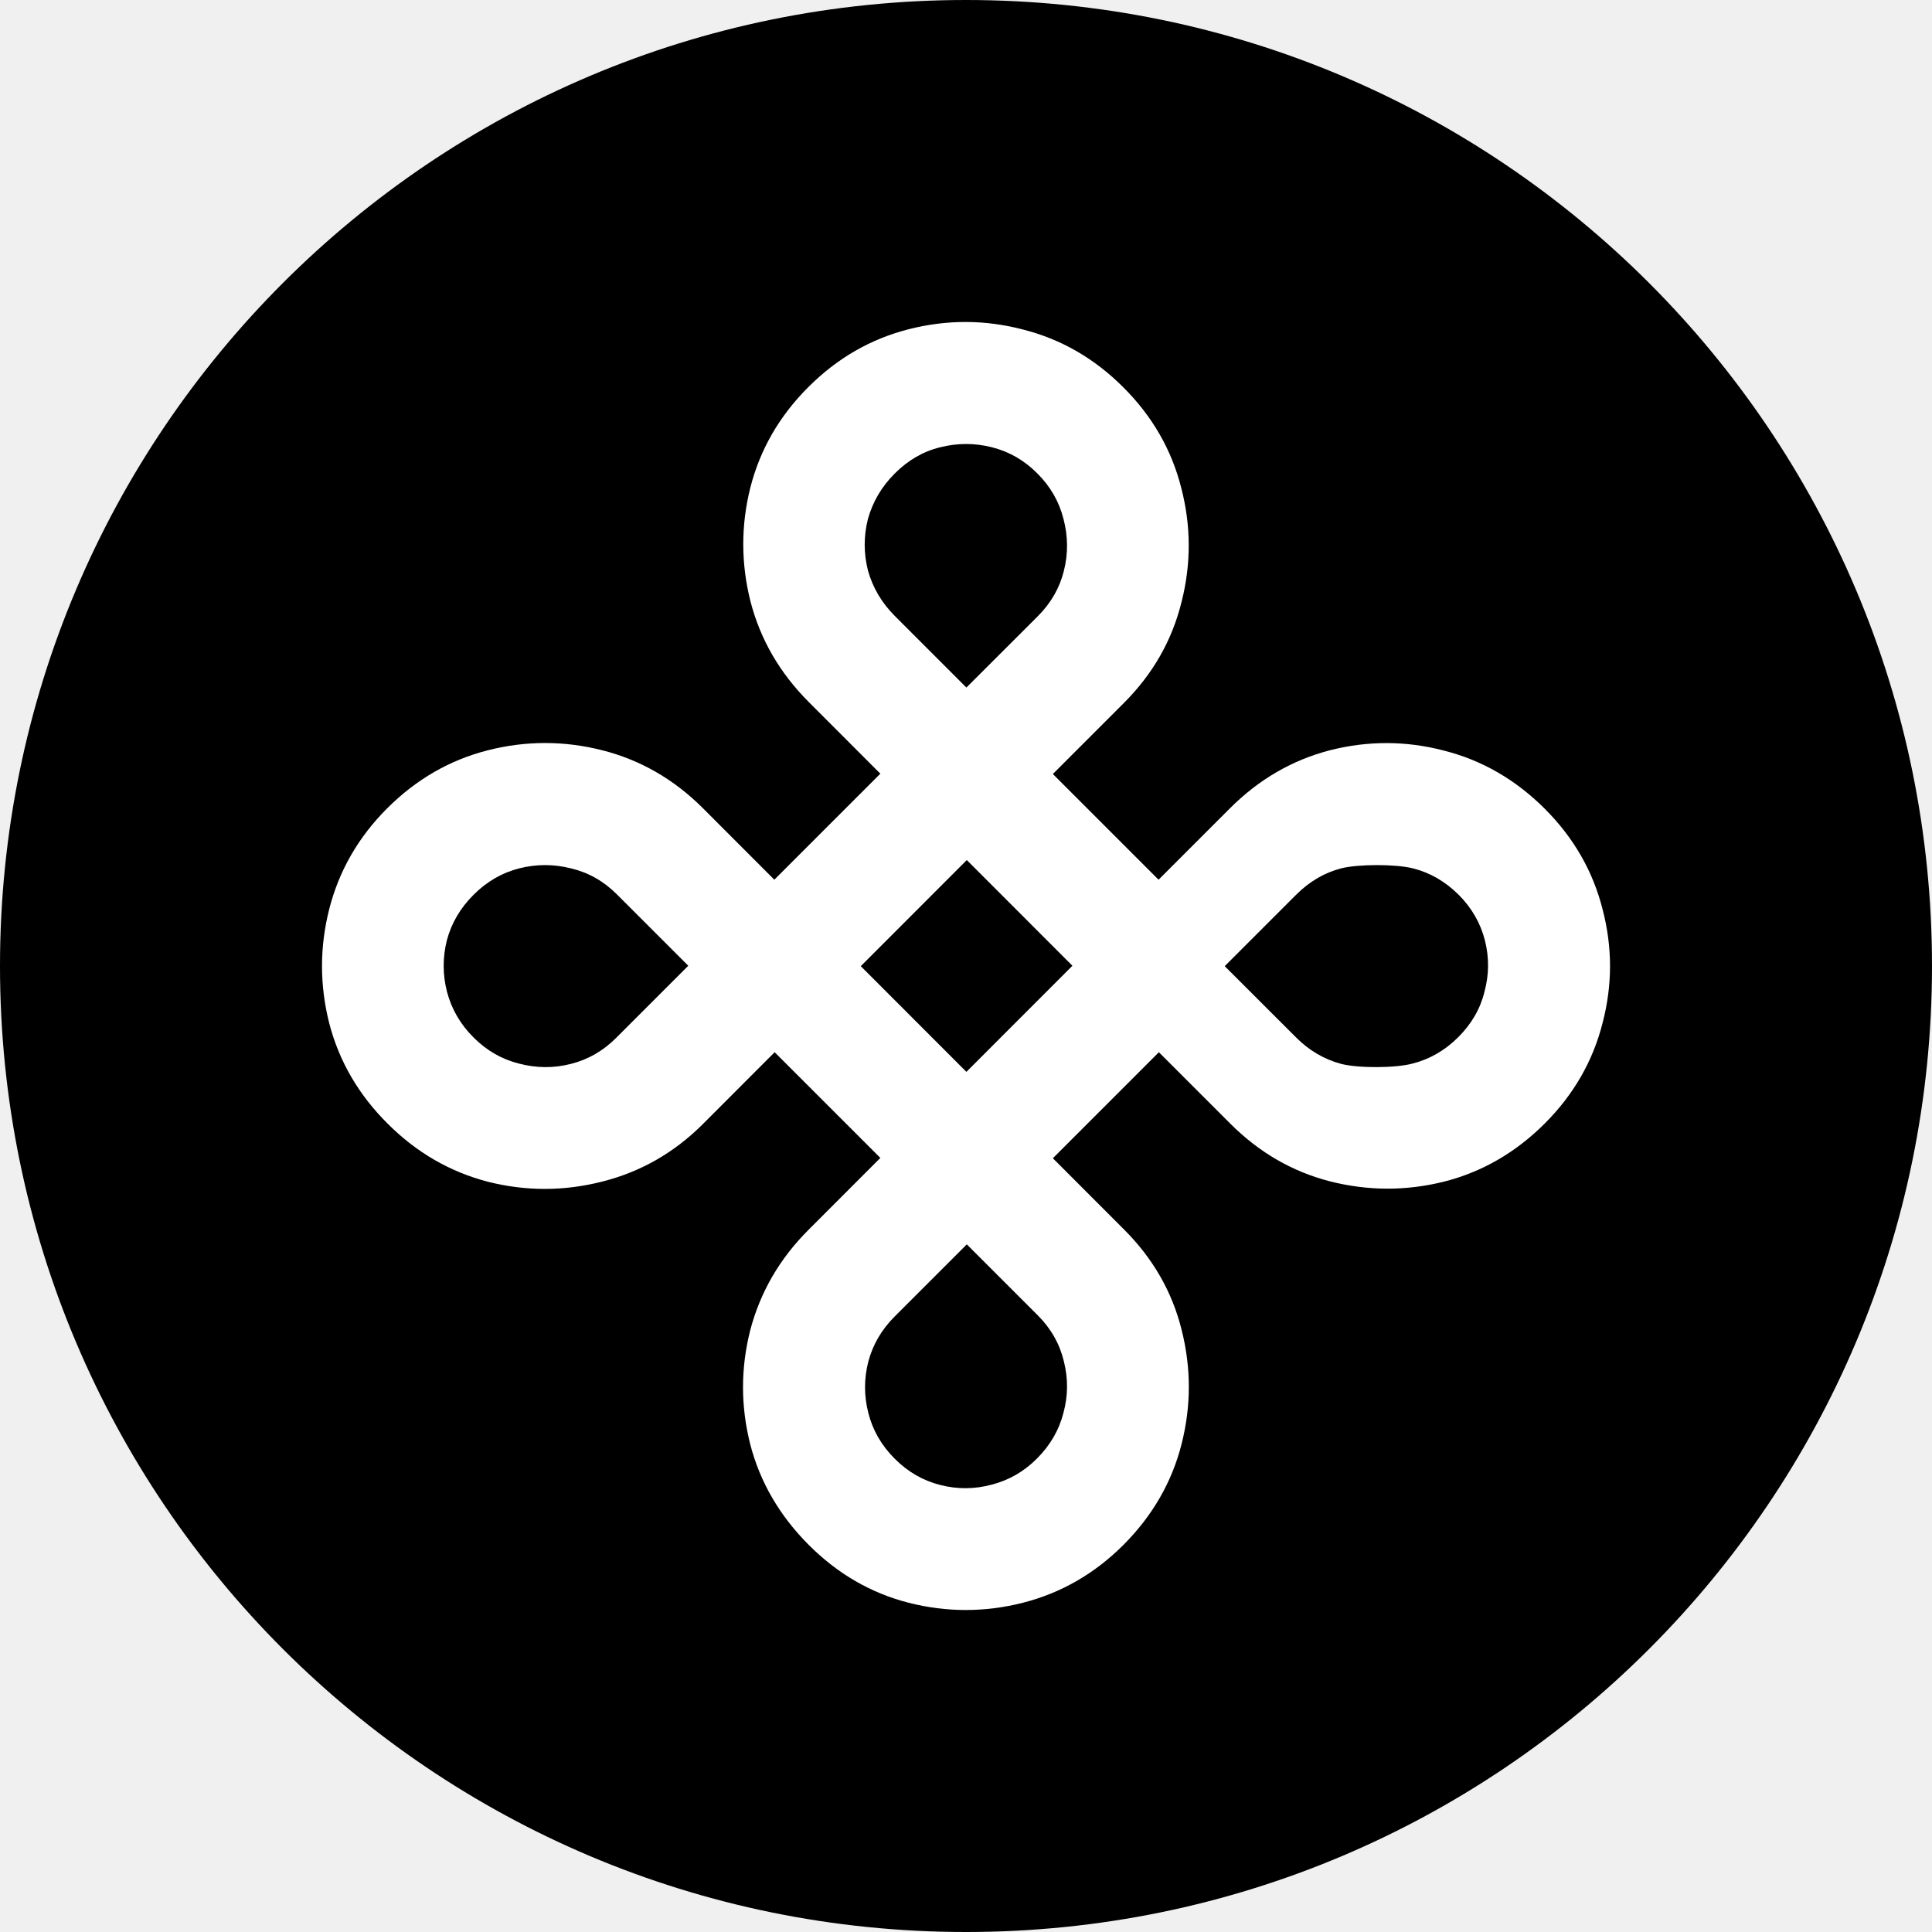
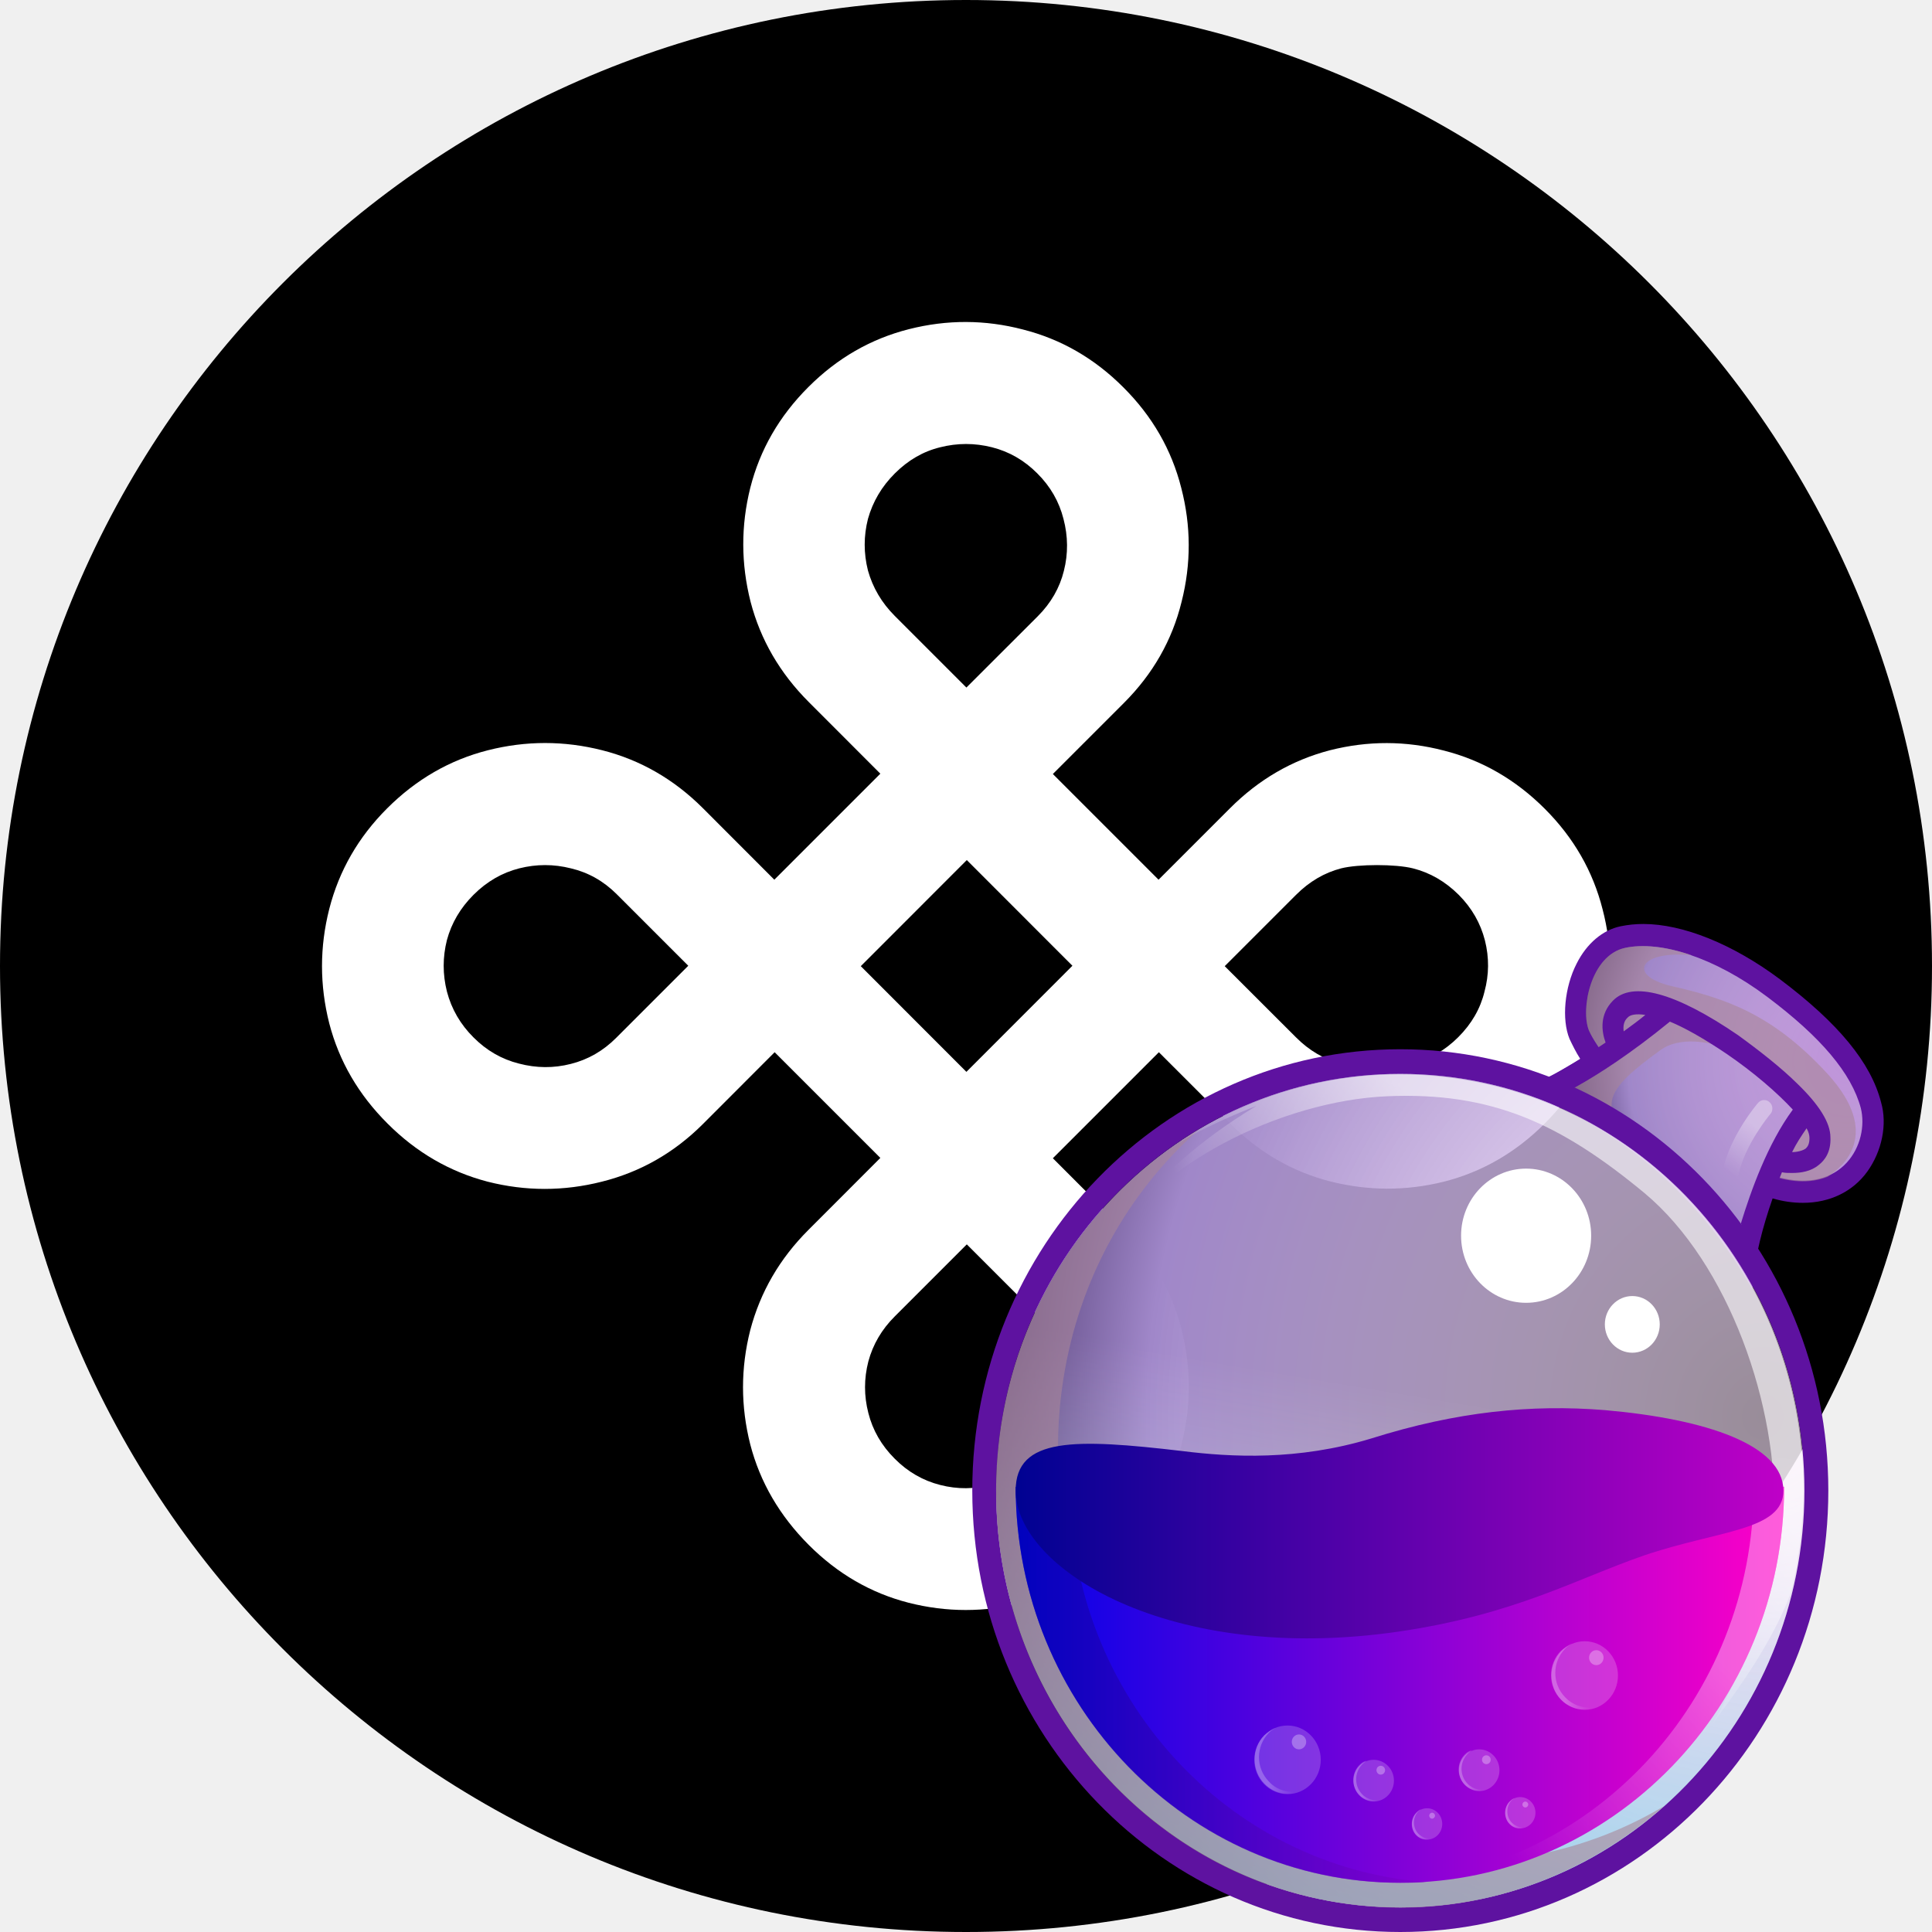
<svg xmlns="http://www.w3.org/2000/svg" width="24" height="24" viewBox="0 0 24 24" fill="none">
  <path d="M12 24C18.627 24 24 18.627 24 12C24 5.373 18.627 0 12 0C5.373 0 0 5.373 0 12C0 18.627 5.373 24 12 24Z" fill="black" />
  <path d="M4.813 13.956C4.453 13.597 4.212 13.182 4.09 12.712C3.97 12.238 3.97 11.765 4.09 11.292C4.212 10.815 4.452 10.399 4.808 10.043C5.17 9.681 5.588 9.44 6.061 9.32C6.534 9.2 7.008 9.2 7.481 9.32C7.954 9.44 8.37 9.679 8.73 10.038L9.619 10.928L10.936 9.611L10.047 8.721C9.688 8.362 9.447 7.947 9.324 7.476C9.204 7.003 9.203 6.531 9.32 6.061C9.44 5.587 9.68 5.169 10.043 4.807C10.402 4.448 10.818 4.209 11.291 4.089C11.764 3.969 12.236 3.97 12.707 4.093C13.18 4.213 13.596 4.452 13.955 4.812C14.315 5.171 14.554 5.587 14.674 6.061C14.796 6.531 14.798 7.003 14.678 7.476C14.561 7.953 14.323 8.37 13.964 8.73L13.079 9.615L14.392 10.928L15.277 10.043C15.636 9.683 16.051 9.442 16.521 9.32C16.994 9.2 17.466 9.201 17.937 9.324C18.41 9.444 18.828 9.685 19.19 10.047C19.549 10.406 19.788 10.822 19.908 11.296C20.031 11.766 20.031 12.237 19.908 12.707C19.788 13.181 19.549 13.597 19.19 13.956C18.828 14.318 18.41 14.559 17.937 14.679C17.466 14.796 16.994 14.795 16.521 14.675C16.054 14.555 15.64 14.316 15.281 13.956L14.396 13.071L13.079 14.388L13.964 15.274C14.323 15.633 14.561 16.048 14.678 16.518C14.798 16.992 14.798 17.465 14.678 17.938C14.558 18.412 14.317 18.829 13.955 19.192C13.599 19.548 13.183 19.788 12.707 19.91C12.233 20.03 11.76 20.03 11.287 19.91C10.819 19.79 10.406 19.551 10.047 19.192C9.685 18.829 9.442 18.413 9.32 17.943C9.2 17.469 9.2 16.996 9.32 16.523C9.445 16.049 9.686 15.634 10.043 15.278L10.936 14.384L9.623 13.071L8.73 13.965C8.373 14.321 7.956 14.559 7.477 14.679C7.003 14.799 6.53 14.799 6.057 14.679C5.587 14.556 5.172 14.316 4.813 13.956ZM5.882 12.887C6.044 13.05 6.232 13.158 6.446 13.212C6.663 13.269 6.878 13.271 7.092 13.216C7.306 13.162 7.494 13.054 7.656 12.891L8.55 11.997L7.661 11.108C7.498 10.945 7.308 10.838 7.092 10.787C6.878 10.733 6.664 10.733 6.45 10.787C6.237 10.841 6.047 10.951 5.882 11.116C5.719 11.279 5.609 11.466 5.552 11.677C5.498 11.89 5.498 12.104 5.552 12.318C5.609 12.535 5.719 12.725 5.882 12.887ZM11.116 7.652L12.005 8.541L12.891 7.656C13.056 7.491 13.164 7.302 13.216 7.091C13.27 6.878 13.268 6.662 13.211 6.446C13.157 6.232 13.049 6.043 12.886 5.881C12.724 5.718 12.536 5.61 12.322 5.556C12.108 5.502 11.894 5.502 11.68 5.556C11.469 5.607 11.281 5.716 11.116 5.881C10.953 6.043 10.842 6.232 10.782 6.446C10.728 6.659 10.728 6.873 10.782 7.087C10.842 7.301 10.953 7.489 11.116 7.652ZM15.214 12.002L16.1 12.887C16.262 13.05 16.449 13.159 16.66 13.216C16.874 13.271 17.337 13.269 17.547 13.212C17.761 13.158 17.951 13.048 18.116 12.883C18.282 12.717 18.39 12.529 18.441 12.318C18.498 12.107 18.5 11.895 18.446 11.681C18.391 11.467 18.283 11.279 18.121 11.116C17.955 10.951 17.766 10.841 17.552 10.787C17.338 10.733 16.874 10.733 16.66 10.787C16.452 10.841 16.265 10.951 16.1 11.116L15.214 12.002ZM11.116 18.122C11.278 18.285 11.467 18.393 11.68 18.447C11.894 18.502 12.107 18.5 12.318 18.443C12.531 18.389 12.72 18.281 12.882 18.118C13.047 17.953 13.157 17.763 13.211 17.549C13.268 17.338 13.27 17.126 13.216 16.912C13.164 16.695 13.057 16.506 12.895 16.343L12.01 15.458L11.116 16.352C10.953 16.514 10.844 16.701 10.787 16.912C10.732 17.126 10.732 17.34 10.787 17.553C10.841 17.767 10.95 17.957 11.116 18.122ZM10.693 12.002L12.005 13.315L13.322 11.997L12.01 10.684L10.693 12.002Z" fill="white" />
+   <path d="M23.367 13.692C23.241 13.201 22.837 12.71 22.11 12.164C21.526 11.728 20.907 11.478 20.413 11.478C20.314 11.478 20.224 11.488 20.134 11.506C19.91 11.552 19.712 11.719 19.586 11.969C19.434 12.265 19.398 12.664 19.497 12.905C19.532 12.979 19.577 13.071 19.631 13.155C19.155 13.451 18.886 13.534 18.85 13.544C20.089 13.97 21.122 14.859 21.769 16.017L21.778 15.905C21.805 15.6 21.894 15.248 22.02 14.887C22.146 14.924 22.271 14.942 22.397 14.942C22.73 14.942 23.017 14.803 23.197 14.553C23.376 14.303 23.448 13.97 23.367 13.692Z" fill="#5E12A0" />
+   <path d="M22.074 14.618C22.891 14.85 23.223 14.201 23.116 13.766C22.999 13.331 22.622 12.886 21.957 12.386C21.293 11.886 20.619 11.682 20.188 11.775C19.757 11.867 19.631 12.543 19.739 12.803C19.784 12.905 19.883 13.053 20.017 13.22C19.847 13.34 19.685 13.432 19.55 13.516C20.377 13.896 21.095 14.488 21.634 15.229C21.697 14.979 21.787 14.757 21.867 14.562C21.93 14.572 22.002 14.59 22.074 14.618Z" fill="url(#paint0_radial_8744_20800)" />
+   <path d="M17.395 23.694C20.167 23.694 22.415 21.376 22.415 18.517C22.415 15.658 20.167 13.339 17.395 13.339C14.622 13.339 12.374 15.658 12.374 18.517C12.374 21.376 14.622 23.694 17.395 23.694Z" fill="url(#paint1_radial_8744_20800)" />
+   <path opacity="0.6" d="M22.703 13.34C22.021 12.599 21.446 12.404 20.754 12.247C20.215 12.117 20.359 11.802 21.015 11.867C20.701 11.756 20.404 11.728 20.189 11.774C19.757 11.867 19.632 12.543 19.739 12.802C19.784 12.904 19.883 13.053 20.018 13.219C19.775 13.386 19.569 13.506 19.398 13.599C19.479 13.636 19.578 13.682 19.695 13.747C20 13.914 20.332 14.192 20.332 14.192C19.829 13.747 19.937 13.543 20.629 13.043C20.844 12.886 21.239 12.904 21.608 13.099C21.976 13.293 22.407 13.784 22.407 13.784L21.994 14.599C22.021 14.608 22.047 14.618 22.075 14.627C22.335 14.701 22.541 14.683 22.703 14.618C22.892 14.497 23.386 14.09 22.703 13.34Z" fill="#A98698" />
+   <path d="M20.744 12.691C20.924 12.765 21.157 12.895 21.445 13.089C21.786 13.321 22.083 13.58 22.271 13.784C21.957 14.21 21.75 14.794 21.625 15.201C21.687 15.294 21.759 15.386 21.822 15.479C21.885 15.248 21.993 14.905 22.136 14.562C22.172 14.571 22.217 14.571 22.262 14.571C22.37 14.571 22.496 14.553 22.595 14.47C22.666 14.414 22.747 14.312 22.738 14.127C22.738 13.951 22.604 13.729 22.325 13.46C22.128 13.265 21.858 13.053 21.589 12.858C20.816 12.33 20.277 12.182 20.035 12.432C19.873 12.599 19.891 12.802 19.945 12.951C19.658 13.145 19.415 13.284 19.254 13.377C19.361 13.414 19.46 13.46 19.568 13.506C19.855 13.349 20.268 13.08 20.744 12.691ZM22.442 14.016C22.469 14.062 22.478 14.108 22.478 14.136C22.478 14.22 22.451 14.247 22.433 14.266C22.397 14.294 22.325 14.312 22.262 14.312C22.316 14.201 22.379 14.108 22.442 14.016ZM20.224 12.636C20.25 12.608 20.322 12.589 20.439 12.608C20.349 12.682 20.259 12.747 20.17 12.812C20.161 12.747 20.17 12.682 20.224 12.636Z" fill="#5E12A0" />
+   <path d="M17.395 13.034C14.458 13.034 12.078 15.488 12.078 18.517C12.078 21.546 14.458 24 17.395 24C20.332 24 22.712 21.546 22.712 18.517C22.712 15.488 20.323 13.034 17.395 13.034ZM17.395 23.694C14.62 23.694 12.375 21.379 12.375 18.517C12.375 15.655 14.62 13.34 17.395 13.34C20.17 13.34 22.415 15.655 22.415 18.517C22.415 21.379 20.161 23.694 17.395 23.694Z" fill="#5E12A0" />
+   <path opacity="0.6" d="M17.395 23.694C20.167 23.694 22.415 21.376 22.415 18.517C22.415 15.658 20.167 13.339 17.395 13.339C14.622 13.339 12.374 15.658 12.374 18.517C12.374 21.376 14.622 23.694 17.395 23.694Z" fill="url(#paint2_linear_8744_20800)" />
+   <path opacity="0.6" d="M17.359 23.064C14.62 22.611 12.761 19.953 13.21 17.128C13.407 15.877 14.018 14.812 14.88 14.043C13.623 14.794 12.689 16.1 12.438 17.693C11.998 20.517 13.857 23.176 16.587 23.629C18.113 23.889 19.586 23.398 20.673 22.435C19.712 23.009 18.544 23.259 17.359 23.064Z" fill="#A98698" />
+   <path opacity="0.6" d="M18.194 13.414C16.928 13.201 15.698 13.497 14.692 14.155C14.674 14.174 14.656 14.192 14.656 14.192C15.042 13.951 15.608 13.738 15.608 13.738C14.153 14.609 13.704 15.6 13.704 15.6C14.27 14.47 15.931 13.673 17.233 13.618C18.535 13.562 19.389 13.96 20.43 14.822C21.472 15.693 22.101 17.471 22.038 18.878C21.984 20.286 21.266 21.425 21.266 21.425C21.759 20.768 22.056 20.286 22.244 19.795C22.28 19.647 22.316 19.499 22.334 19.342C22.783 16.526 20.933 13.868 18.194 13.414Z" fill="url(#paint3_linear_8744_20800)" />
+   <path d="M22.163 18.47C22.163 21.184 20.026 23.388 17.394 23.388C14.763 23.388 12.617 21.184 12.617 18.47H22.163Z" fill="url(#paint4_linear_8744_20800)" />
+   <g opacity="0.6">
+     <path opacity="0.6" d="M21.786 18.471C21.786 21.12 19.757 23.287 17.206 23.389C17.269 23.389 17.332 23.389 17.395 23.389C20.026 23.389 22.163 21.184 22.163 18.471H21.786Z" fill="url(#paint5_linear_8744_20800)" />
+   </g>
+   <g opacity="0.7">
+     <path opacity="0.7" d="M13.292 18.471H12.618C12.618 21.184 14.756 23.389 17.387 23.389C17.504 23.389 17.611 23.389 17.719 23.38C15.249 23.194 13.292 21.064 13.292 18.471Z" fill="url(#paint6_linear_8744_20800)" />
+   </g>
+   <path d="M22.154 18.517C22.154 17.952 21.202 17.628 19.936 17.517C19.02 17.443 18.095 17.535 17.035 17.869C16.119 18.147 15.293 18.101 14.691 18.026C13.353 17.869 12.617 17.85 12.617 18.517C12.617 19.48 14.52 20.684 17.376 20.268C18.822 20.055 19.567 19.619 20.421 19.323C21.346 19.008 22.154 19.017 22.154 18.517Z" fill="url(#paint7_linear_8744_20800)" />
+   <path d="M18.958 16.184C19.404 16.184 19.766 15.811 19.766 15.35C19.766 14.89 19.404 14.517 18.958 14.517C18.512 14.517 18.15 14.89 18.15 15.35C18.15 15.811 18.512 16.184 18.958 16.184Z" fill="white" />
+   <path d="M20.277 16.804C20.466 16.804 20.618 16.646 20.618 16.452C20.618 16.258 20.466 16.1 20.277 16.1C20.089 16.1 19.936 16.258 19.936 16.452C19.936 16.646 20.089 16.804 20.277 16.804Z" fill="white" />
+   <g opacity="0.6">
+     <path opacity="0.6" d="M21.498 14.683C21.489 14.683 21.48 14.683 21.48 14.683C21.426 14.674 21.39 14.618 21.399 14.553C21.48 14.127 21.821 13.72 21.839 13.701C21.875 13.655 21.947 13.655 21.982 13.692C22.027 13.729 22.027 13.803 21.991 13.84C21.982 13.85 21.668 14.229 21.596 14.6C21.587 14.655 21.543 14.683 21.498 14.683Z" fill="url(#paint8_linear_8744_20800)" />
+   </g>
+   <path opacity="0.2" d="M17.064 22.379C17.203 22.379 17.316 22.263 17.316 22.12C17.316 21.977 17.203 21.861 17.064 21.861C16.925 21.861 16.813 21.977 16.813 22.12C16.813 22.263 16.925 22.379 17.064 22.379Z" fill="white" />
+   <g opacity="0.4">
+     <path opacity="0.6" d="M16.921 22.289C16.822 22.187 16.822 22.02 16.921 21.918C16.939 21.9 16.957 21.891 16.975 21.872C16.939 21.881 16.912 21.9 16.885 21.928C16.786 22.029 16.786 22.196 16.885 22.298C16.966 22.381 17.091 22.4 17.19 22.344C17.1 22.381 16.993 22.363 16.921 22.289Z" fill="url(#paint9_linear_8744_20800)" />
+   </g>
+   <path opacity="0.3" d="M17.152 22.045C17.182 22.045 17.206 22.02 17.206 21.99C17.206 21.959 17.182 21.935 17.152 21.935C17.123 21.935 17.099 21.959 17.099 21.99C17.099 22.02 17.123 22.045 17.152 22.045Z" fill="white" />
+   <path opacity="0.2" d="M18.375 22.25C18.514 22.25 18.627 22.134 18.627 21.991C18.627 21.848 18.514 21.731 18.375 21.731C18.237 21.731 18.124 21.848 18.124 21.991C18.124 22.134 18.237 22.25 18.375 22.25Z" fill="white" />
+   <g opacity="0.4">
+     <path opacity="0.6" d="M18.23 22.158C18.131 22.056 18.131 21.89 18.23 21.788C18.248 21.769 18.266 21.76 18.284 21.742C18.248 21.751 18.221 21.769 18.194 21.797C18.095 21.899 18.095 22.066 18.194 22.168C18.275 22.251 18.4 22.27 18.499 22.214C18.409 22.251 18.302 22.232 18.23 22.158Z" fill="url(#paint10_linear_8744_20800)" />
+   </g>
+   <path opacity="0.3" d="M18.464 21.915C18.494 21.915 18.518 21.89 18.518 21.86C18.518 21.829 18.494 21.805 18.464 21.805C18.434 21.805 18.41 21.829 18.41 21.86C18.41 21.89 18.434 21.915 18.464 21.915Z" fill="white" />
+   <path opacity="0.2" d="M17.728 22.852C17.832 22.852 17.916 22.765 17.916 22.657C17.916 22.55 17.832 22.463 17.728 22.463C17.623 22.463 17.539 22.55 17.539 22.657C17.539 22.765 17.623 22.852 17.728 22.852Z" fill="white" />
+   <g opacity="0.4">
+     <path opacity="0.6" d="M17.619 22.779C17.547 22.705 17.547 22.575 17.619 22.501C17.628 22.492 17.646 22.483 17.655 22.474C17.628 22.483 17.61 22.501 17.592 22.52C17.52 22.594 17.52 22.724 17.592 22.798C17.655 22.863 17.745 22.872 17.825 22.826C17.754 22.853 17.673 22.835 17.619 22.779Z" fill="url(#paint11_linear_8744_20800)" />
+   </g>
+   <path opacity="0.3" d="M17.79 22.592C17.81 22.592 17.826 22.575 17.826 22.555C17.826 22.535 17.81 22.518 17.79 22.518C17.77 22.518 17.754 22.535 17.754 22.555C17.754 22.575 17.77 22.592 17.79 22.592Z" fill="white" />
+   <path opacity="0.2" d="M18.885 22.713C18.989 22.713 19.074 22.626 19.074 22.518C19.074 22.411 18.989 22.324 18.885 22.324C18.781 22.324 18.697 22.411 18.697 22.518C18.697 22.626 18.781 22.713 18.885 22.713Z" fill="white" />
+   <g opacity="0.4">
+     <path opacity="0.6" d="M18.779 22.641C18.707 22.567 18.707 22.437 18.779 22.363C18.788 22.354 18.806 22.344 18.815 22.335C18.788 22.344 18.77 22.363 18.752 22.381C18.68 22.455 18.68 22.585 18.752 22.659C18.815 22.724 18.905 22.733 18.986 22.687C18.914 22.715 18.833 22.696 18.779 22.641Z" fill="url(#paint12_linear_8744_20800)" />
+   </g>
+   <path opacity="0.3" d="M18.948 22.453C18.968 22.453 18.984 22.437 18.984 22.416C18.984 22.396 18.968 22.38 18.948 22.38C18.928 22.38 18.912 22.396 18.912 22.416C18.912 22.437 18.928 22.453 18.948 22.453Z" fill="white" />
+   <path opacity="0.2" d="M15.994 22.287C16.222 22.287 16.407 22.096 16.407 21.861C16.407 21.626 16.222 21.435 15.994 21.435C15.765 21.435 15.581 21.626 15.581 21.861C15.581 22.096 15.765 22.287 15.994 22.287Z" fill="white" />
+   <g opacity="0.4">
+     <path opacity="0.6" d="M15.761 22.129C15.599 21.962 15.599 21.694 15.761 21.527C15.788 21.499 15.815 21.481 15.851 21.462C15.797 21.481 15.752 21.518 15.707 21.555C15.545 21.721 15.545 21.99 15.707 22.157C15.842 22.296 16.048 22.323 16.21 22.222C16.057 22.287 15.877 22.259 15.761 22.129Z" fill="url(#paint13_linear_8744_20800)" />
+   </g>
+   <path opacity="0.3" d="M16.136 21.731C16.186 21.731 16.226 21.689 16.226 21.638C16.226 21.587 16.186 21.546 16.136 21.546C16.087 21.546 16.047 21.587 16.047 21.638C16.047 21.689 16.087 21.731 16.136 21.731Z" fill="white" />
+   <path opacity="0.2" d="M19.686 21.24C19.914 21.24 20.099 21.049 20.099 20.814C20.099 20.579 19.914 20.388 19.686 20.388C19.458 20.388 19.273 20.579 19.273 20.814C19.273 21.049 19.458 21.24 19.686 21.24Z" fill="white" />
+   <g opacity="0.4">
+     <path opacity="0.6" d="M19.442 21.083C19.28 20.916 19.28 20.648 19.442 20.481C19.469 20.453 19.496 20.435 19.532 20.416C19.478 20.435 19.433 20.472 19.388 20.509C19.227 20.675 19.227 20.944 19.388 21.111C19.523 21.25 19.729 21.277 19.891 21.176C19.738 21.241 19.568 21.213 19.442 21.083Z" fill="url(#paint14_linear_8744_20800)" />
+   </g>
+   <path opacity="0.3" d="M19.83 20.685C19.88 20.685 19.92 20.643 19.92 20.592C19.92 20.541 19.88 20.499 19.83 20.499C19.78 20.499 19.74 20.541 19.74 20.592C19.74 20.643 19.78 20.685 19.83 20.685Z" fill="white" />
+   <defs>
+     <radialGradient id="paint0_radial_8744_20800" cx="0" cy="0" r="1" gradientUnits="userSpaceOnUse" gradientTransform="translate(22.9518 13.1824) scale(4.01388 4.13951)">
+       <stop stop-color="#FFEAFF" stop-opacity="0.6" />
+       <stop offset="0.681" stop-color="#A087C9" />
+       <stop offset="1" stop-color="#10002F" />
+     </radialGradient>
+     <radialGradient id="paint1_radial_8744_20800" cx="0" cy="0" r="1" gradientUnits="userSpaceOnUse" gradientTransform="translate(21.901 17.5974) scale(11.2414 12.33)">
+       <stop stop-color="#FFEAFF" stop-opacity="0.6" />
+       <stop offset="0.681" stop-color="#A087C9" />
+       <stop offset="1" stop-color="#10002F" />
+     </radialGradient>
+     <linearGradient id="paint2_linear_8744_20800" x1="16.589" y1="23.621" x2="18.294" y2="13.421" gradientUnits="userSpaceOnUse">
+       <stop stop-color="#81FFFF" />
+       <stop offset="0.62" stop-color="white" stop-opacity="0" />
+     </linearGradient>
+     <linearGradient id="paint3_linear_8744_20800" x1="20.933" y1="15.001" x2="16.665" y2="18.798" gradientUnits="userSpaceOnUse">
+       <stop offset="0.289" stop-color="white" />
+       <stop offset="0.78" stop-color="white" stop-opacity="0" />
+     </linearGradient>
+     <linearGradient id="paint4_linear_8744_20800" x1="12.62" y1="20.926" x2="22.161" y2="20.926" gradientUnits="userSpaceOnUse">
+       <stop stop-color="#0002E9" />
+       <stop offset="0.995" stop-color="#FF00C7" />
+     </linearGradient>
+     <linearGradient id="paint5_linear_8744_20800" x1="22.613" y1="18.902" x2="17.269" y2="23.799" gradientUnits="userSpaceOnUse">
+       <stop offset="0.289" stop-color="white" />
+       <stop offset="0.78" stop-color="white" stop-opacity="0" />
+     </linearGradient>
+     <linearGradient id="paint6_linear_8744_20800" x1="12.622" y1="20.927" x2="17.726" y2="20.927" gradientUnits="userSpaceOnUse">
+       <stop stop-color="#000292" />
+       <stop offset="0.995" stop-color="#7D00C7" />
+     </linearGradient>
+     <linearGradient id="paint7_linear_8744_20800" x1="12.627" y1="18.926" x2="22.154" y2="18.926" gradientUnits="userSpaceOnUse">
+       <stop stop-color="#000292" />
+       <stop offset="0.995" stop-color="#BE00C7" />
+     </linearGradient>
+     <linearGradient id="paint8_linear_8744_20800" x1="21.997" y1="13.656" x2="21.281" y2="14.784" gradientUnits="userSpaceOnUse">
+       <stop offset="0.289" stop-color="white" />
+       <stop offset="0.78" stop-color="white" stop-opacity="0" />
+     </linearGradient>
+     <linearGradient id="paint9_linear_8744_20800" x1="16.811" y1="22.13" x2="17.19" y2="22.13" gradientUnits="userSpaceOnUse">
+       <stop offset="0.289" stop-color="white" />
+       <stop offset="0.78" stop-color="white" stop-opacity="0" />
+     </linearGradient>
+     <linearGradient id="paint10_linear_8744_20800" x1="18.119" y1="21.998" x2="18.498" y2="21.998" gradientUnits="userSpaceOnUse">
+       <stop offset="0.289" stop-color="white" />
+       <stop offset="0.78" stop-color="white" stop-opacity="0" />
+     </linearGradient>
+     <linearGradient id="paint11_linear_8744_20800" x1="17.533" y1="22.661" x2="17.818" y2="22.661" gradientUnits="userSpaceOnUse">
+       <stop offset="0.289" stop-color="white" />
+       <stop offset="0.78" stop-color="white" stop-opacity="0" />
+     </linearGradient>
+     <linearGradient id="paint12_linear_8744_20800" x1="18.694" y1="22.522" x2="18.979" y2="22.522" gradientUnits="userSpaceOnUse">
+       <stop offset="0.289" stop-color="white" />
+       <stop offset="0.78" stop-color="white" stop-opacity="0" />
+     </linearGradient>
+     <linearGradient id="paint13_linear_8744_20800" x1="15.582" y1="21.871" x2="16.202" y2="21.871" gradientUnits="userSpaceOnUse">
+       <stop offset="0.289" stop-color="white" />
+       <stop offset="0.78" stop-color="white" stop-opacity="0" />
+     </linearGradient>
+     <linearGradient id="paint14_linear_8744_20800" x1="19.266" y1="20.825" x2="19.887" y2="20.825" gradientUnits="userSpaceOnUse">
+       <stop offset="0.289" stop-color="white" />
+       <stop offset="0.78" stop-color="white" stop-opacity="0" />
+     </linearGradient>
+   </defs>
</svg>
